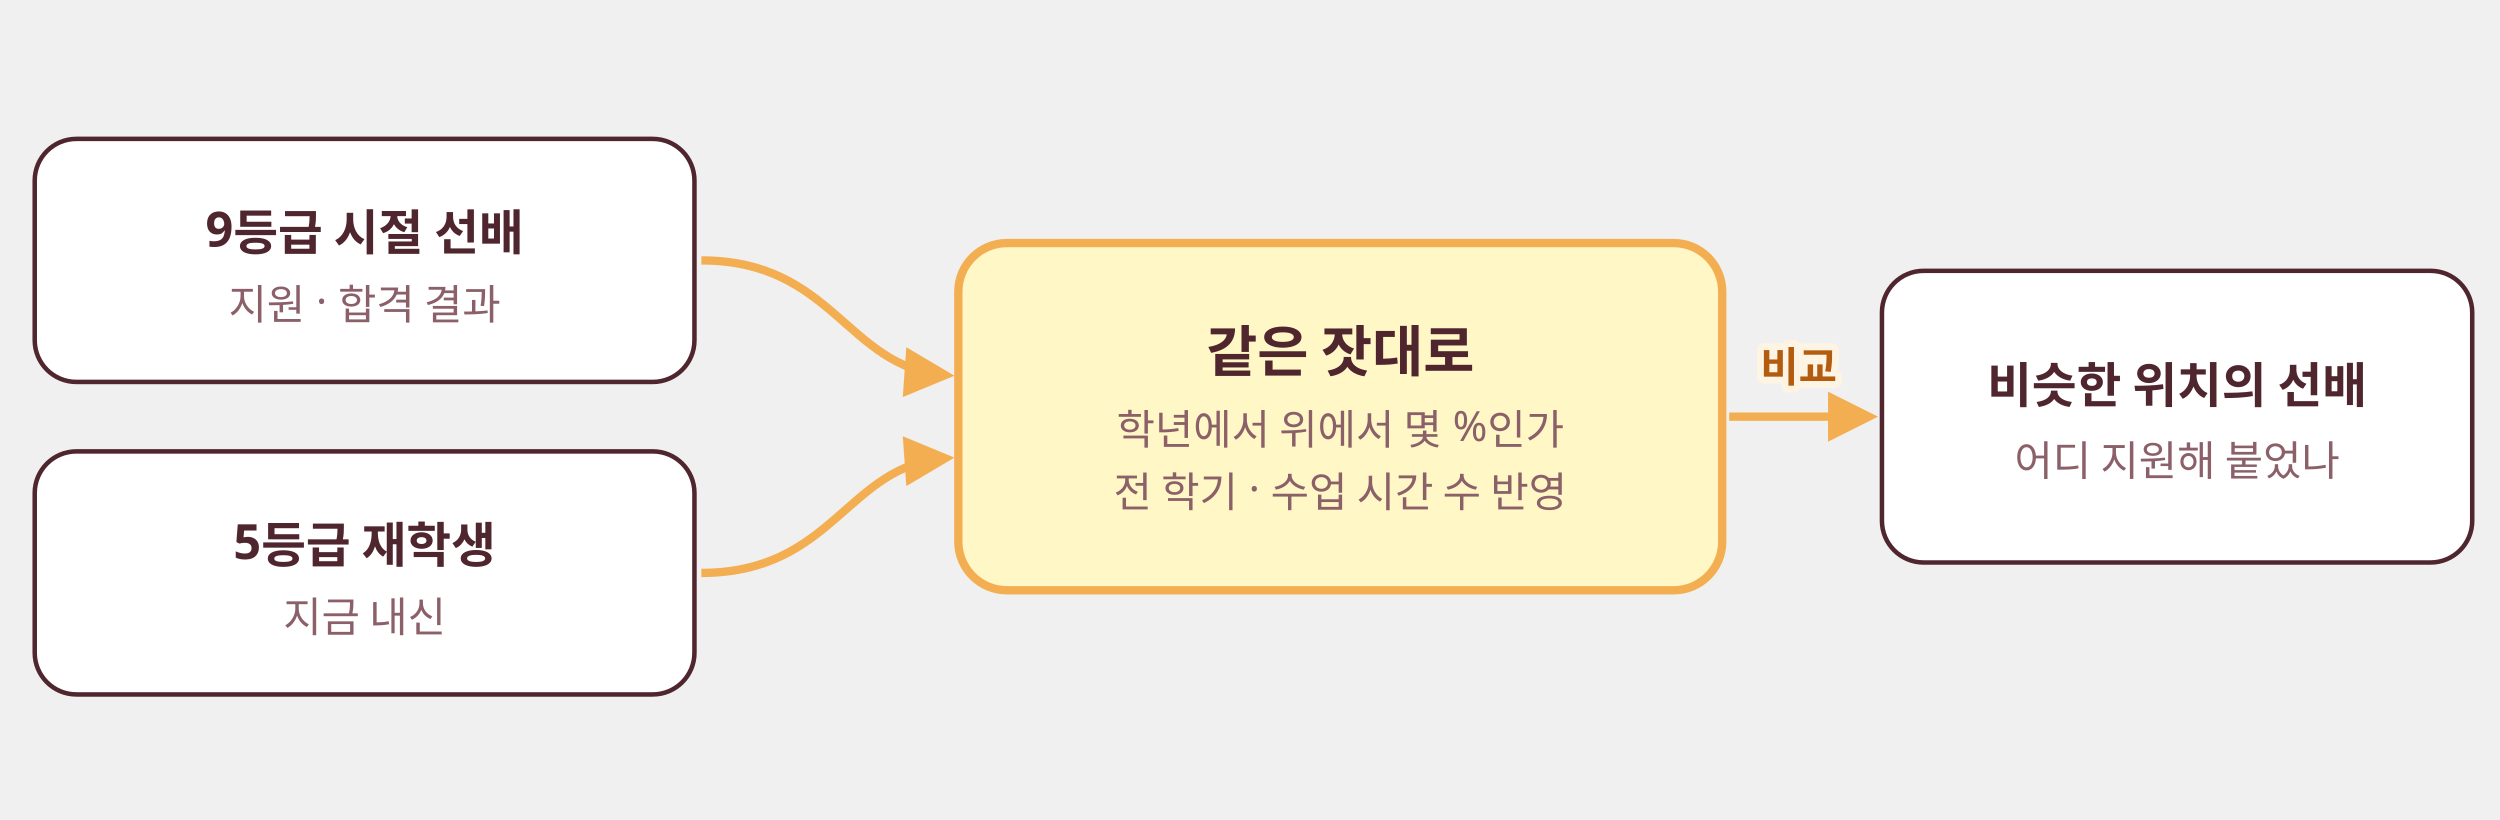
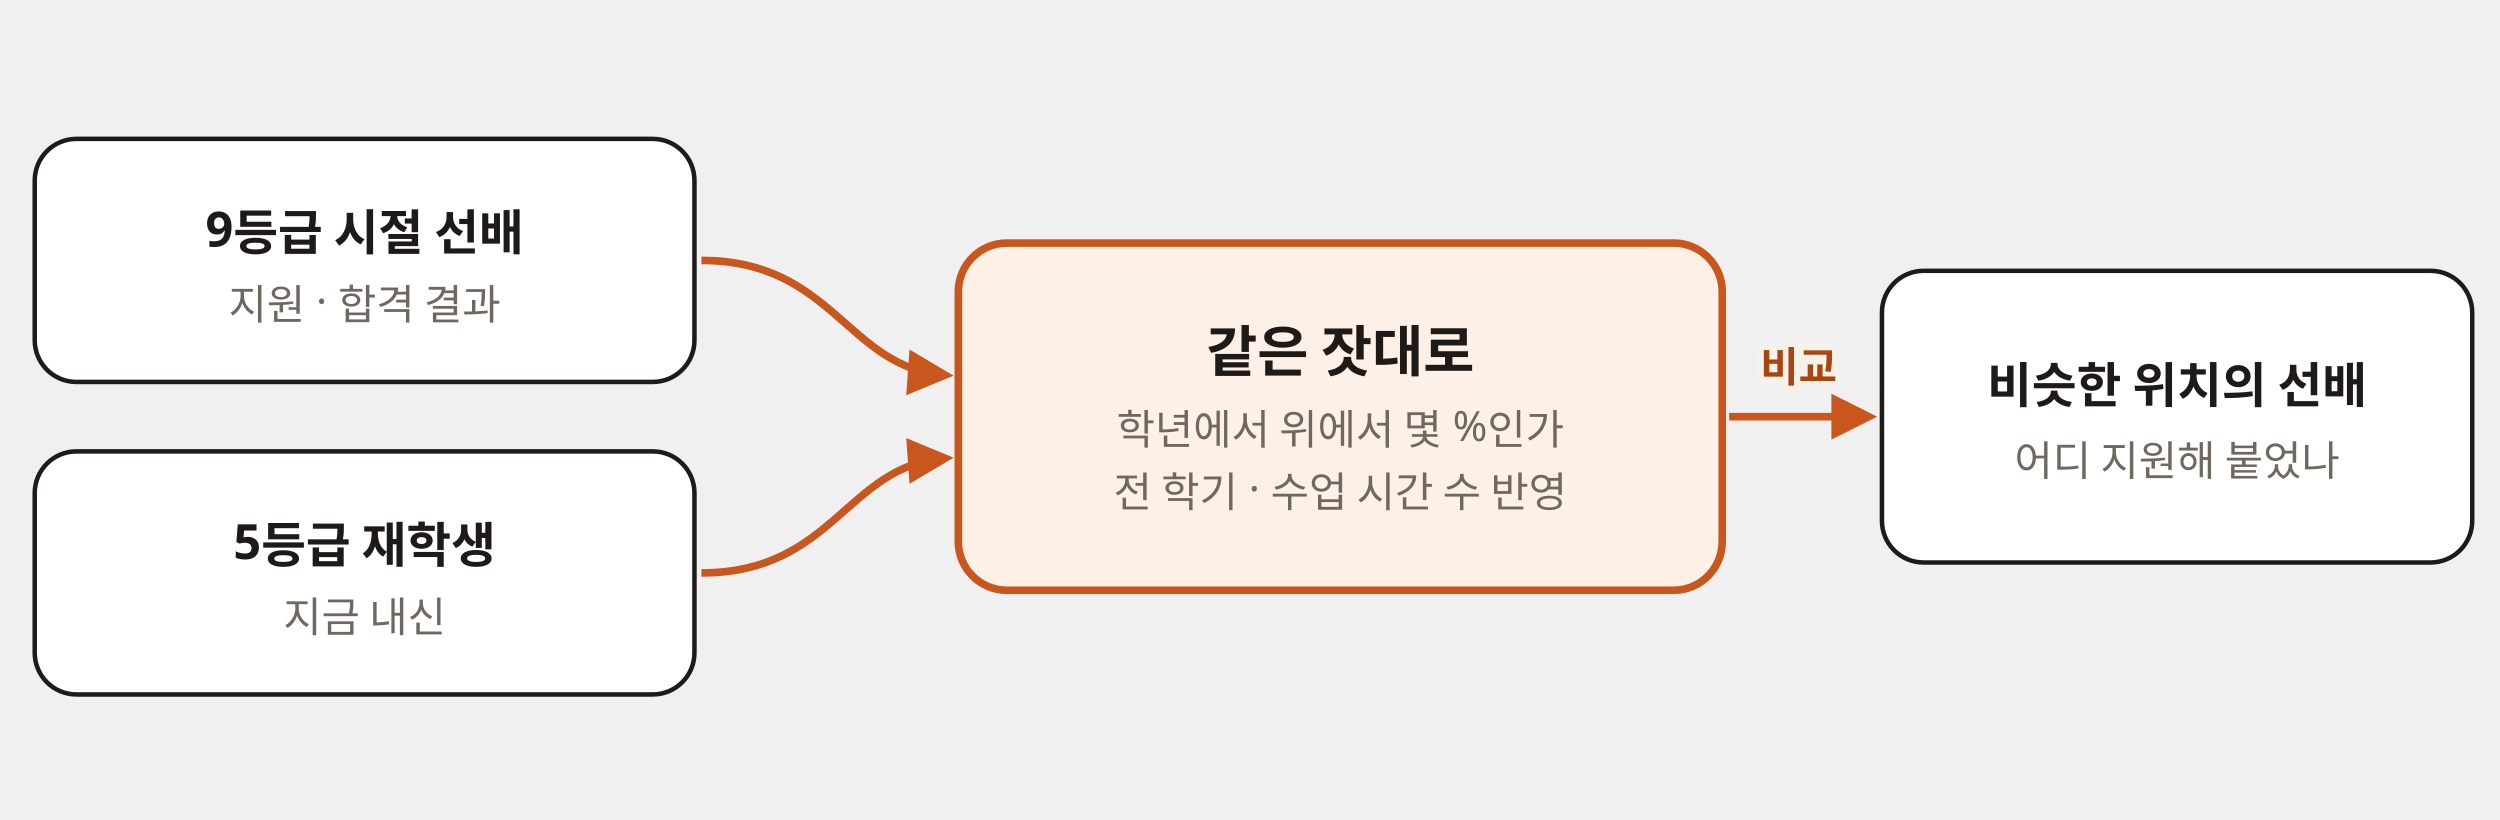
<svg xmlns="http://www.w3.org/2000/svg" viewBox="0 0 720 236" role="img" aria-label="9등급 시절 선배의 결과와 5등급 재학생의 내신을 '같은 학년에서 위에서 몇 %인가'라는 한 잣대로 옮겨, 비슷한 위치의 선배가 어디에 지원해 붙었는지 비교한다.">
  <style>
-     text { font-family: "Pretendard", "Apple SD Gothic Neo", "Malgun Gothic", sans-serif; }
-     .box  { fill: #ffffff; stroke: #4f252e; stroke-width: 1.3; }
-     .key  { fill: #fff7c5; stroke: #f4ae52; stroke-width: 2.4; }
-     .ghost { fill: none; stroke: #8b6068; stroke-width: 1.3; stroke-dasharray: 4 4; }
-     .chip { fill: #c1ebe9; }
-     .zone { fill: #fffaf0; stroke: #8b6068; stroke-width: 1.2; stroke-dasharray: 5 4; }
-     .ring { fill: none; stroke: #8b6068; stroke-width: 1; stroke-dasharray: 2 4; }
-     .ln   { stroke: #4f252e; stroke-width: 1.4; fill: none; }
-     .arw  { stroke: #f4ae52; stroke-width: 2.4; fill: none; }
-     .no   { stroke: #8b6068; stroke-width: 1.6; fill: none; stroke-dasharray: 4 4; }
-     .x    { stroke: #b35c0f; stroke-width: 2.4; stroke-linecap: round; }
-     .dot  { fill: #f4ae52; }
-     .node { fill: #4f252e; }
-     .t  { fill: #4f252e; font-size: 14px; font-weight: 700; }
-     .tb { fill: #4f252e; font-size: 16px; font-weight: 700; }
-     .s  { fill: #8b6068; font-size: 12px; }
-     .c  { fill: #4f252e; font-size: 12.5px; font-weight: 600; }
-     .zl { fill: #8b6068; font-size: 11.5px; font-weight: 700; letter-spacing: .04em; }
-     .rl { fill: #8b6068; font-size: 10.5px; }
-     .al { fill: #b35c0f; font-size: 12px; font-weight: 600;
-           paint-order: stroke; stroke: #fdf4e4; stroke-width: 4px; stroke-linejoin: round; }
+     text { font-family: "Pretendard Variable", "Pretendard", "Apple SD Gothic Neo", "Malgun Gothic", sans-serif; }
+     .box  { fill: #ffffff; stroke: #1d1a17; stroke-width: 1.3; }
+     .key  { fill: #fdf0e6; stroke: #c9561c; stroke-width: 2.2; }
+     .ghost { fill: none; stroke: #6f6860; stroke-width: 1.3; stroke-dasharray: 4 4; }
+     .chip { fill: #ebe6de; }
+     .zone { fill: #faf8f4; stroke: #8a837a; stroke-width: 1.2; stroke-dasharray: 5 4; }
+     .ring { fill: none; stroke: #8a837a; stroke-width: 1; stroke-dasharray: 2 4; }
+     .ln   { stroke: #1d1a17; stroke-width: 1.4; fill: none; }
+     .arw  { stroke: #c9561c; stroke-width: 2.2; fill: none; }
+     .no   { stroke: #8a837a; stroke-width: 1.6; fill: none; stroke-dasharray: 4 4; }
+     .x    { stroke: #a9460f; stroke-width: 2.4; stroke-linecap: round; }
+     .dot  { fill: #c9561c; }
+     .node { fill: #1d1a17; }
+     .t  { fill: #1d1a17; font-size: 14px; font-weight: 700; }
+     .tb { fill: #1d1a17; font-size: 16px; font-weight: 800; }
+     .s  { fill: #6f6860; font-size: 12px; }
+     .c  { fill: #1d1a17; font-size: 12.5px; font-weight: 600; }
+     .zl { fill: #6f6860; font-size: 11.5px; font-weight: 700; letter-spacing: .04em; }
+     .rl { fill: #6f6860; font-size: 10.5px; }
+     .al { fill: #a9460f; font-size: 12px; font-weight: 700;
+           paint-order: stroke; stroke: #f5f2ec; stroke-width: 4px; stroke-linejoin: round; }
    @media (prefers-color-scheme: dark) {
-       .box  { fill: #32191f; stroke: #f8ece1; }
-       .key  { fill: #4a3a1e; }
-       .ghost, .zone, .ring, .no { stroke: #c6a29e; }
-       .chip { fill: #1d5a5c; }
-       .zone { fill: #2f171c; }
-       .ln   { stroke: #f8ece1; }
-       .x    { stroke: #f4ae52; }
-       .node { fill: #f8ece1; }
-       .t, .tb, .c { fill: #f8ece1; }
-       .s, .zl, .rl { fill: #c6a29e; }
-       .al { fill: #f4ae52; stroke: #2c151a; }
+       .box  { fill: #262220; stroke: #f1ece6; }
+       .key  { fill: #3a2618; stroke: #f08a4b; }
+       .ghost, .zone, .ring, .no { stroke: #a79f95; }
+       .chip { fill: #2d2824; }
+       .zone { fill: #1f1b18; }
+       .ln   { stroke: #f1ece6; }
+       .arw  { stroke: #f08a4b; }
+       .dot  { fill: #f08a4b; }
+       .x    { stroke: #f39a62; }
+       .node { fill: #f1ece6; }
+       .t, .tb, .c { fill: #f1ece6; }
+       .s, .zl, .rl { fill: #a79f95; }
+       .al { fill: #f39a62; stroke: #221e1b; }
    }
  </style>
  <defs>
    <marker id="h" viewBox="0 0 10 10" refX="8" refY="5" markerWidth="6" markerHeight="6" orient="auto-start-reverse">
      <path d="M0 0 L10 5 L0 10 z" class="dot" />
    </marker>
  </defs>
  <rect x="10" y="40" width="190" height="70" rx="12" class="box" />
  <text x="105" y="71" text-anchor="middle" class="t">9등급 시절 선배</text>
  <text x="105" y="92" text-anchor="middle" class="s">지원 · 합격 결과</text>
  <rect x="10" y="130" width="190" height="70" rx="12" class="box" />
  <text x="105" y="161" text-anchor="middle" class="t">5등급 재학생</text>
  <text x="105" y="182" text-anchor="middle" class="s">지금 내신</text>
  <path d="M202 75 C 240 75, 244 106, 272 108" class="arw" marker-end="url(#h)" />
  <path d="M202 165 C 240 165, 244 134, 272 132" class="arw" marker-end="url(#h)" />
  <rect x="276" y="70" width="220" height="100" rx="14" class="key" />
  <text x="386" y="107" text-anchor="middle" class="tb">같은 잣대로</text>
  <text x="386" y="128" text-anchor="middle" class="s">학년에서 위에서 몇 %인가</text>
  <text x="386" y="146" text-anchor="middle" class="s">전 학기 · 수업 시간 수 반영</text>
  <path d="M498 120 H538" class="arw" marker-end="url(#h)" />
  <text x="518" y="110" text-anchor="middle" class="al">비교</text>
  <rect x="542" y="78" width="170" height="84" rx="12" class="box" />
  <text x="627" y="116" text-anchor="middle" class="t">비슷한 위치의 선배</text>
  <text x="627" y="137" text-anchor="middle" class="s">어디 지원해 붙었나</text>
</svg>
